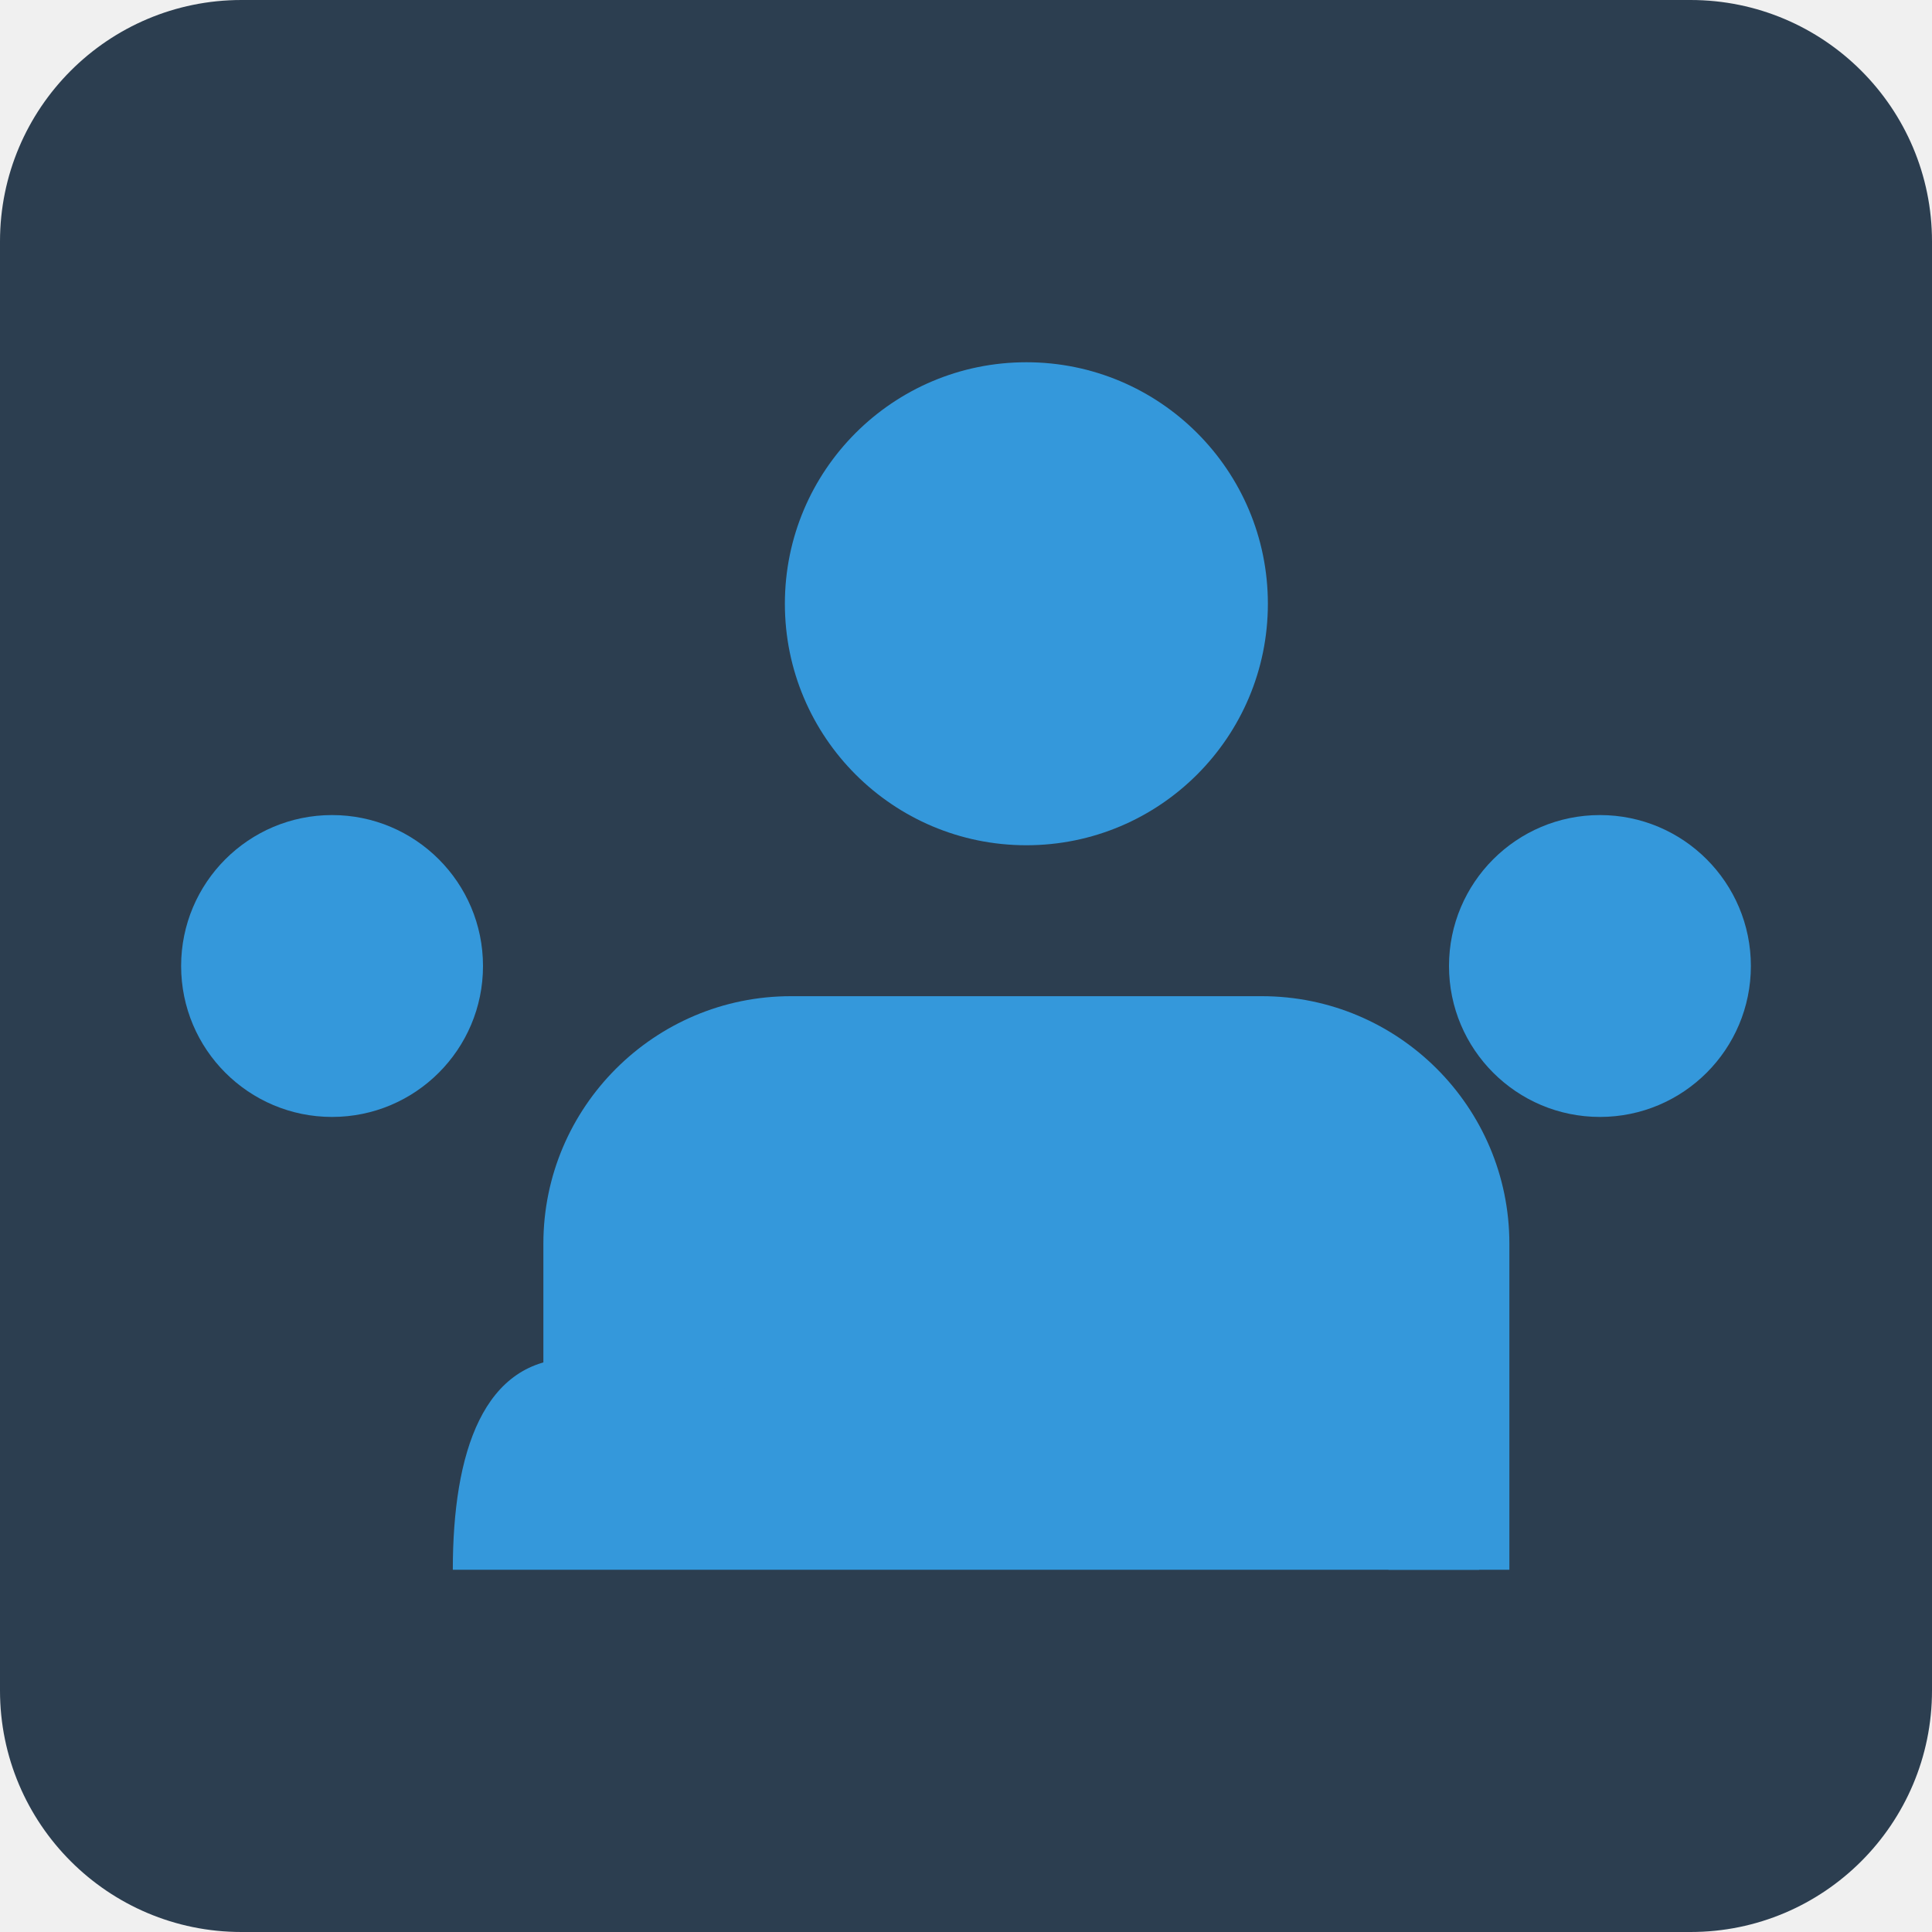
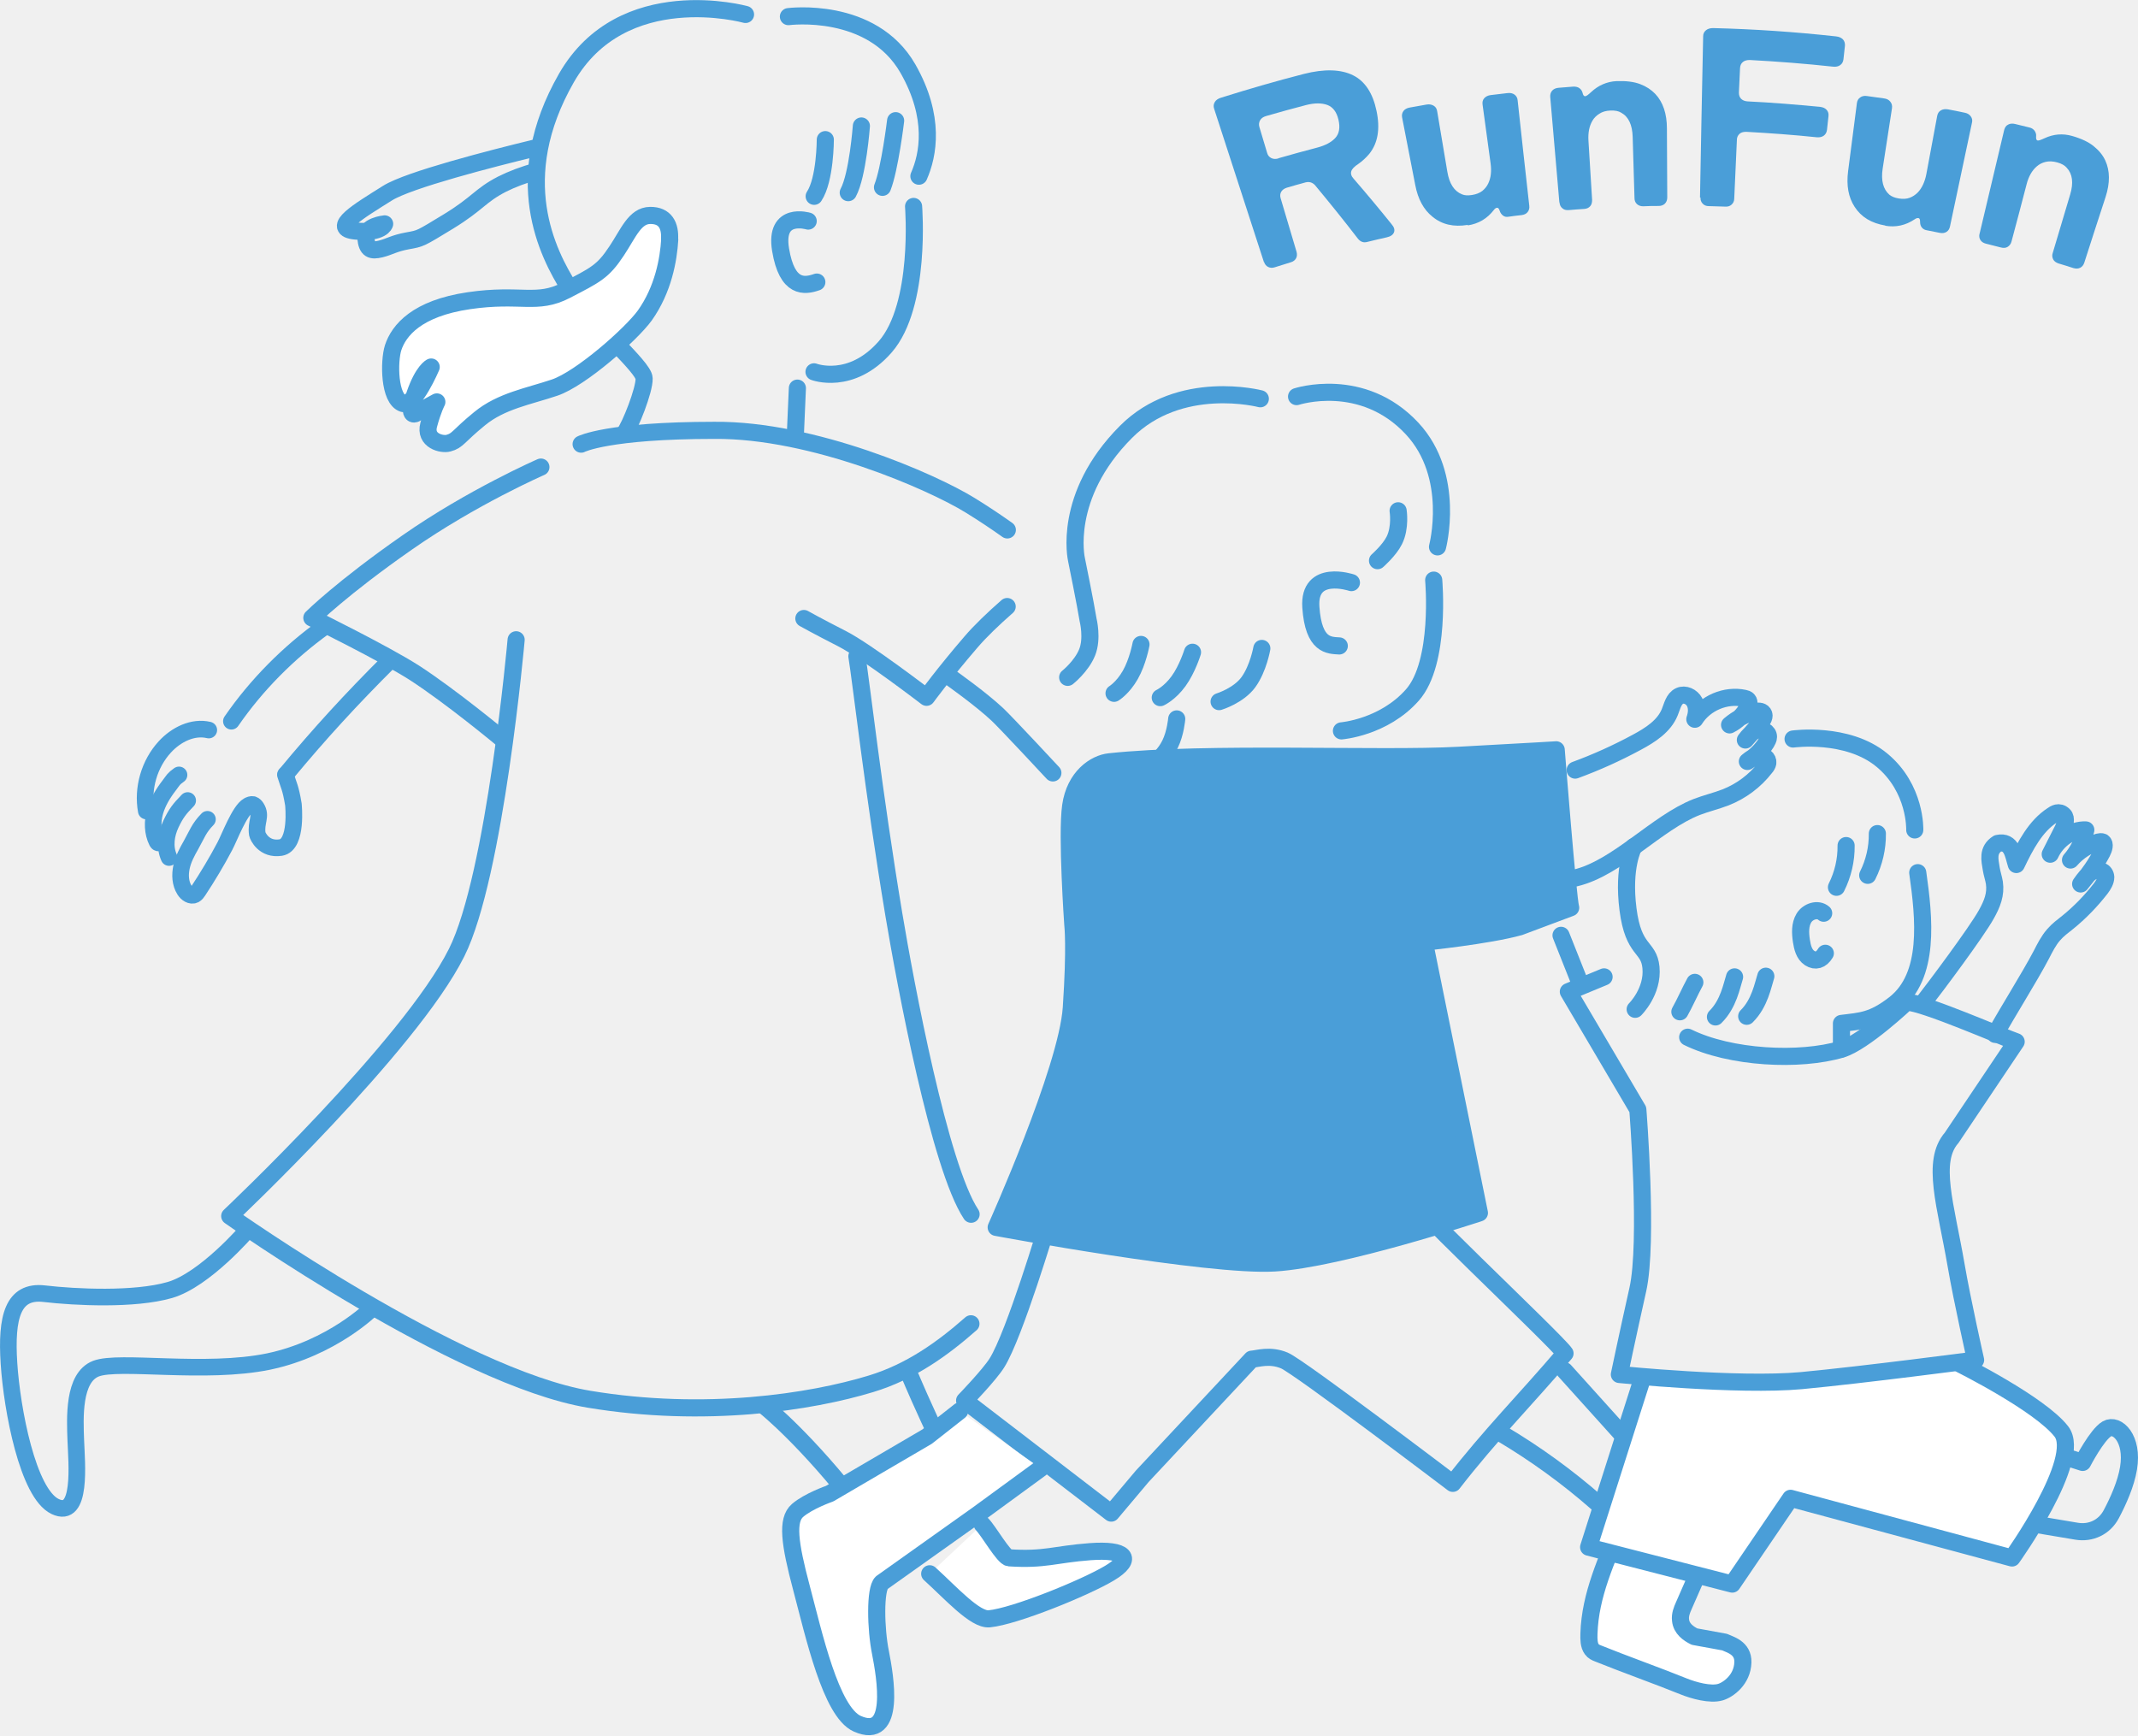
- <svg xmlns="http://www.w3.org/2000/svg" width="64" height="64" viewBox="0 0 64 64" fill="none">
-   <rect width="64" height="64" rx="8" fill="#2c3e50" />
-   <path d="M42 20C42 24.418 38.418 28 34 28C29.582 28 26 24.418 26 20C26 15.582 29.582 12 34 12C38.418 12 42 15.582 42 20Z" fill="#3498db" />
-   <path d="M18 52V41.2C18 36.677 21.677 33 26.2 33H41.8C46.323 33 50 36.677 50 41.2V52H18Z" fill="#3498db" />
-   <path d="M16 32C16 34.761 13.761 37 11 37C8.239 37 6 34.761 6 32C6 29.239 8.239 27 11 27C13.761 27 16 29.239 16 32Z" fill="#3498db" />
-   <path d="M24 46L18 52H15C15 48.134 16 45 19 45C21.5 45 24 46 24 46Z" fill="#3498db" />
-   <path d="M58 32C58 34.761 55.761 37 53 37C50.239 37 48 34.761 48 32C48 29.239 50.239 27 53 27C55.761 27 58 29.239 58 32Z" fill="#3498db" />
-   <path d="M40 46L46 52H49C49 48.134 48 45 45 45C42.5 45 40 46 40 46Z" fill="#3498db" />
+ <svg xmlns="http://www.w3.org/2000/svg" id="_イヤー_2" viewBox="0 0 128.62 104.4">
+   <defs>
+     <style>.cls-1,.cls-2,.cls-3,.cls-4{stroke:#4a9ed8;stroke-linecap:round;stroke-linejoin:round;}.cls-1,.cls-4{fill:none;}.cls-2,.cls-5{fill:#4a9ed8;}.cls-2,.cls-3,.cls-4{stroke-width:1.03px;}.cls-3{fill:#fff;}</style>
+   </defs>
+   <g id="_イヤー_2-2">
+     <g>
+       <g>
+         <path class="cls-5" d="M76.04,15.78c-1-3.08-2-6.16-3-9.24-.05-.15-.03-.28,.04-.4,.07-.12,.2-.21,.37-.26,1.65-.52,3.31-1,4.98-1.43,1.25-.32,2.25-.28,2.97,.08,.72,.36,1.19,1.08,1.41,2.14,.23,1.08,.08,1.94-.43,2.58-.2,.24-.42,.44-.66,.61-.25,.16-.39,.31-.43,.45-.04,.14,0,.29,.15,.45,.78,.9,1.53,1.8,2.27,2.72,.16,.18,.21,.35,.15,.5-.06,.15-.21,.25-.44,.3-.4,.09-.79,.18-1.19,.28-.2,.05-.38-.01-.53-.19-.84-1.09-1.7-2.16-2.59-3.23-.16-.17-.35-.22-.56-.17-.38,.1-.75,.21-1.13,.32-.16,.05-.27,.13-.34,.24-.07,.12-.08,.25-.04,.39l.96,3.23c.04,.15,.03,.28-.03,.39-.06,.11-.17,.2-.32,.24-.32,.1-.64,.2-.96,.3-.15,.05-.28,.04-.4-.02-.12-.06-.2-.16-.25-.31Zm.87-6.26c.78-.22,1.55-.44,2.33-.64,.49-.13,.85-.32,1.09-.58,.24-.26,.3-.63,.19-1.1-.11-.47-.34-.77-.68-.89-.34-.12-.76-.12-1.27,.01-.8,.21-1.61,.43-2.4,.66-.17,.05-.29,.13-.36,.25-.07,.12-.09,.25-.05,.4l.47,1.57c.04,.15,.13,.25,.25,.31,.12,.06,.27,.07,.43,.02Z" />
+         <path class="cls-5" d="M88.3,13.53c-.85,.14-1.55-.02-2.12-.49-.53-.42-.88-1.06-1.04-1.91l-.79-4.06c-.03-.15,0-.28,.08-.39,.08-.11,.21-.18,.38-.21,.34-.06,.67-.12,1.01-.18,.17-.03,.31,0,.43,.07,.12,.07,.19,.19,.21,.34,.2,1.21,.41,2.42,.61,3.63,.12,.72,.41,1.17,.88,1.36,.16,.07,.36,.08,.61,.04,.25-.04,.45-.12,.61-.24,.16-.13,.28-.28,.36-.45,.16-.33,.21-.74,.14-1.23l-.48-3.52c-.02-.15,.01-.28,.1-.38,.09-.1,.22-.17,.39-.19,.34-.04,.68-.08,1.01-.12,.17-.02,.31,.01,.42,.09,.11,.08,.18,.2,.19,.35,.23,2.11,.46,4.22,.7,6.34,.02,.15-.02,.28-.1,.38-.08,.1-.2,.16-.36,.18-.27,.03-.54,.06-.8,.1-.12,.02-.23,0-.32-.07-.09-.07-.16-.16-.2-.29-.04-.13-.1-.19-.16-.18-.06,0-.13,.05-.19,.13-.4,.52-.92,.83-1.57,.93Z" />
+         <path class="cls-5" d="M93.81,12.18c-.18-2.12-.37-4.23-.55-6.35-.01-.15,.03-.28,.12-.38,.09-.1,.23-.16,.4-.17,.29-.02,.59-.05,.88-.07,.14,0,.25,.02,.35,.09,.1,.07,.17,.17,.2,.3,.03,.13,.08,.19,.15,.19,.07,0,.19-.09,.36-.25,.44-.41,.95-.63,1.53-.66,.58-.02,1.05,.04,1.42,.18,.37,.14,.67,.34,.91,.59,.47,.5,.7,1.2,.7,2.08l.02,4.15c0,.15-.05,.28-.14,.37-.09,.09-.22,.14-.37,.14-.31,0-.62,0-.93,.02-.16,0-.28-.04-.38-.13-.1-.09-.15-.21-.15-.36-.04-1.23-.07-2.45-.11-3.68-.02-.73-.25-1.22-.69-1.46-.16-.1-.37-.14-.64-.13-.27,.01-.49,.07-.67,.19-.18,.11-.32,.25-.42,.42-.19,.32-.27,.72-.24,1.21,.07,1.19,.15,2.38,.22,3.56,0,.15-.03,.28-.12,.38-.09,.1-.21,.15-.36,.16-.31,.02-.62,.04-.93,.07-.16,.01-.28-.02-.38-.11-.1-.08-.16-.2-.17-.35Z" />
+         <path class="cls-5" d="M102.27,11.89c.06-3.24,.12-6.47,.19-9.71,0-.15,.06-.27,.17-.36,.11-.09,.25-.13,.43-.13,2.47,.06,4.94,.23,7.4,.5,.18,.02,.31,.08,.41,.18,.09,.1,.13,.23,.12,.38l-.09,.82c-.02,.15-.08,.27-.2,.35-.11,.08-.26,.11-.43,.09-1.66-.18-3.33-.31-5-.4-.17,0-.31,.03-.42,.12-.11,.09-.16,.21-.17,.36l-.07,1.48c0,.15,.04,.28,.13,.37,.1,.1,.23,.15,.4,.16,1.45,.07,2.91,.19,4.36,.33,.17,.02,.3,.08,.39,.18,.09,.1,.13,.23,.11,.38l-.09,.82c-.02,.15-.08,.27-.19,.35-.11,.08-.24,.11-.41,.1-1.42-.15-2.84-.25-4.26-.33-.16,0-.3,.03-.4,.12-.1,.09-.16,.21-.16,.36-.05,1.18-.11,2.36-.16,3.54,0,.15-.06,.27-.16,.36-.1,.09-.22,.13-.38,.12-.33-.01-.66-.02-.99-.03-.16,0-.28-.05-.37-.15-.09-.09-.14-.22-.13-.37Z" />
+         <path class="cls-5" d="M113.43,13.57c-.85-.14-1.46-.51-1.86-1.13-.37-.57-.5-1.28-.39-2.14l.53-4.1c.02-.15,.09-.27,.2-.34,.11-.08,.25-.11,.42-.08,.34,.05,.68,.09,1.01,.14,.17,.02,.3,.09,.38,.2,.09,.11,.12,.23,.1,.39l-.56,3.63c-.11,.72,.03,1.24,.4,1.57,.13,.11,.32,.19,.57,.23,.25,.04,.46,.03,.65-.04,.19-.07,.35-.18,.49-.32,.25-.26,.43-.64,.52-1.12,.22-1.16,.43-2.33,.65-3.49,.03-.15,.1-.26,.22-.33,.12-.07,.26-.09,.43-.06,.34,.06,.67,.13,1,.2,.17,.03,.29,.11,.37,.22,.08,.11,.11,.24,.07,.39l-1.32,6.23c-.03,.15-.1,.26-.21,.33-.11,.07-.24,.09-.4,.06-.27-.05-.53-.11-.8-.16-.12-.02-.22-.08-.29-.17-.07-.09-.1-.2-.1-.34,0-.14-.03-.21-.1-.22-.06-.01-.14,.01-.22,.07-.55,.37-1.14,.5-1.78,.39Z" />
+         <path class="cls-5" d="M119.1,14.02c.49-2.07,.98-4.14,1.47-6.2,.04-.15,.11-.26,.23-.32,.12-.07,.27-.08,.43-.04,.29,.07,.58,.14,.86,.21,.13,.03,.24,.1,.31,.2,.07,.1,.11,.22,.09,.35-.01,.13,.02,.21,.08,.23,.07,.02,.2-.03,.42-.13,.55-.26,1.11-.3,1.67-.14,.56,.16,1,.37,1.3,.62,.31,.25,.54,.53,.69,.85,.29,.63,.29,1.36,.02,2.2-.43,1.32-.86,2.63-1.28,3.95-.05,.15-.13,.25-.25,.31-.12,.06-.25,.06-.4,.02-.3-.1-.6-.19-.9-.28-.15-.05-.26-.13-.32-.24-.06-.12-.08-.25-.03-.39,.35-1.17,.7-2.35,1.05-3.52,.21-.7,.14-1.24-.21-1.61-.12-.14-.31-.25-.57-.32-.26-.07-.49-.08-.7-.03-.21,.05-.38,.14-.53,.27-.28,.24-.49,.6-.61,1.07-.3,1.15-.6,2.3-.91,3.45-.04,.15-.12,.25-.23,.32-.11,.07-.25,.08-.4,.04-.3-.08-.61-.15-.91-.23-.15-.04-.26-.11-.33-.22-.07-.11-.09-.24-.05-.39Z" />
+       </g>
+       <path class="cls-4" d="M48.62,13.3s-2.05-.62-1.66,1.73c.39,2.35,1.44,2.2,2.18,1.94" />
+       <path class="cls-4" d="M54.96,12.42s.48,5.95-1.71,8.45c-2.06,2.35-4.28,1.5-4.28,1.5" />
+       <path class="cls-4" d="M60.59,36.49c-.81,.71-1.62,1.48-2.19,2.15-1.61,1.87-2.66,3.31-2.66,3.31,0,0-3.62-2.78-5.09-3.53-1.51-.77-2.29-1.21-2.29-1.21" />
+       <path class="cls-4" d="M34.96,26.72s1.58-.83,8.02-.83c5.94-.05,13.1,3.1,15.37,4.5,.83,.51,1.59,1.02,2.25,1.49" />
+       <path class="cls-4" d="M32.54,28.1s-4.13,1.8-8.05,4.54c-3.93,2.74-5.73,4.53-5.73,4.53,0,0,4.4,2.17,6.16,3.3,2.21,1.43,5.22,3.93,5.22,3.93" />
+       <path class="cls-4" d="M51.55,39.48c.25,1.49,.99,8.14,2.22,15.52,.7,4.2,2.76,15.21,4.65,18.05" />
+       <path class="cls-4" d="M31.05,38.49s-1.26,14.18-3.58,18.82c-2.8,5.61-13.65,15.85-13.65,15.85,0,0,13.74,9.71,21.62,11.02,6.98,1.16,13.36,.17,16.96-.93,2.38-.72,4.32-2.12,6.01-3.61" />
+       <path class="cls-4" d="M51.75,90.81c-3.22-4.19-5.7-6.17-5.7-6.17" />
+       <path class="cls-3" d="M59.09,91.71c.4,.41,1.29,1.99,1.62,2.01,2.16,.14,2.73-.21,4.87-.37s2.64,.41,1.17,1.29-5.69,2.6-7.24,2.75c-.85,.08-2.31-1.56-3.58-2.71" />
+       <path class="cls-4" d="M54.79,82.87s.77,1.85,1.88,4.13" />
+       <path class="cls-4" d="M44.85,.87s-7.41-2.06-10.78,3.83c-3.45,6.04-1.14,10.53,.2,12.66,1.36,2.16,4.47,4.7,4.48,5.41,.02,.71-.85,2.88-1.17,3.28" />
+       <path class="cls-4" d="M49.65,8.4s0,2.4-.67,3.41" />
+       <path class="cls-4" d="M51.82,7.58s-.22,2.96-.79,4.01" />
+       <path class="cls-4" d="M53.88,7.26s-.35,2.9-.79,4.01" />
+       <path class="cls-4" d="M47.43,1s5.02-.66,7.19,3.13c1.67,2.93,1.22,5.2,.66,6.47" />
+       <path class="cls-3" d="M40.29,14.41c-.07,1.2-.39,3.01-1.5,4.57-.81,1.12-3.85,3.81-5.43,4.34-1.57,.53-3.21,.8-4.51,1.87-1.3,1.06-1.3,1.32-1.87,1.47-.39,.11-1.45-.14-1.19-1.1s.49-1.38,.49-1.38l-1.3,.71s-.51,.25-.02-1.17c.49-1.42,.98-1.64,.98-1.64,0,0-1.02,2.4-1.68,2.2-.86-.26-.87-2.54-.61-3.36,.34-1.04,1.42-2.37,4.56-2.83s4.08,.29,5.85-.63,2.21-1.11,3.04-2.37c.7-1.05,1.09-2.12,2.01-2.13s1.22,.62,1.17,1.44Z" />
+       <path class="cls-4" d="M32.17,8.91c-2.56,.62-7.59,1.91-8.86,2.71-1.7,1.07-3.51,2.13-1.91,2.28s1.74-.43,1.74-.43c0,0-1.19,.11-1.13,.84s.34,.8,.88,.67,.8-.34,1.62-.49,.73-.11,2.49-1.18c1.76-1.08,1.88-1.55,3.2-2.23,.55-.28,1.38-.6,2.06-.77" />
+       <path class="cls-4" d="M57.2,40.77s1.8,1.27,2.81,2.22c.55,.52,3.33,3.51,3.33,3.51" />
+       <line class="cls-4" x1="47.97" y1="23.35" x2="47.85" y2="26.1" />
+       <path class="cls-1" d="M19.52,37.71c-2.16,1.55-4.09,3.49-5.6,5.68" />
+       <path class="cls-1" d="M23.4,39.8c-2.24,2.23-4.18,4.34-6.2,6.78" />
+       <path class="cls-4" d="M120.9,86.58l4.39,1.4s.86-1.67,1.46-2.02,1.6,.57,1.3,2.37c-.15,.93-.62,1.98-1.04,2.77s-1.24,1.16-2.08,1.02l-6.43-1.08" />
+       <path class="cls-3" d="M102.79,93.19l-1.49,3.4c-.12,.27-.24,.56-.2,.88,.05,.52,.48,.81,.84,.99l1.81,.33c.3,.15,1.13,.33,1.1,1.22-.03,1.04-.88,1.65-1.35,1.79-.61,.18-1.61-.1-2.23-.35-1.48-.6-3.66-1.38-5.14-1.98-.13-.05-.27-.11-.37-.25-.18-.24-.18-.61-.17-.94,.07-2.33,1.05-4.39,2.04-6.84" />
+       <path class="cls-3" d="M117.95,82.08s4.77,2.38,6.06,4.04-2.97,7.61-2.97,7.61l-13.32-3.59-3.51,5.16-8.64-2.22,3.18-9.98" />
+       <path class="cls-4" d="M115.37,52.5c.39,2.75,.76,6.22-1.4,7.9-1.32,1.02-1.99,1.02-3.19,1.17v1.54" />
+       <path class="cls-4" d="M109.71,54.94c-.35-.31-.95-.11-1.19,.29s-.22,.9-.15,1.37c.06,.39,.16,.82,.5,1.04s.69,.13,.94-.29" />
+       <path class="cls-4" d="M111.06,50.87c.01,.87-.19,1.73-.58,2.51" />
+       <path class="cls-4" d="M112.94,50.15c.01,.87-.19,1.73-.58,2.51" />
+       <path class="cls-4" d="M101.96,59.1c-.26,.47-.63,1.3-.9,1.77" />
+       <path class="cls-4" d="M104.35,58.77c-.17,.52-.36,1.63-1.15,2.41" />
+       <path class="cls-4" d="M106.23,58.73c-.17,.52-.36,1.63-1.15,2.41" />
+       <path class="cls-4" d="M86.25,34.9s.45,4.95-1.28,6.91-4.27,2.16-4.27,2.16" />
+       <path class="cls-4" d="M78,23.86s3.95-1.3,6.95,1.92c2.66,2.86,1.53,7.12,1.53,7.12" />
+       <path class="cls-4" d="M84.11,30.73s.16,1-.23,1.78c-.29,.59-1.01,1.22-1.01,1.22" />
+       <path class="cls-4" d="M81.3,35.05s-2.6-.87-2.44,1.48,1.12,2.29,1.71,2.33" />
+       <path class="cls-4" d="M75.82,23.99s-4.84-1.27-8.09,2c-3.85,3.87-2.97,7.67-2.97,7.67,0,0,.55,2.7,.7,3.64,0,0,.28,1.11-.06,1.95-.34,.84-1.17,1.5-1.17,1.5" />
+       <path class="cls-4" d="M68.64,38.77s-.19,1.04-.64,1.83c-.45,.79-.98,1.11-.98,1.11" />
+       <path class="cls-4" d="M71.74,39.24s-.31,1.01-.84,1.74c-.53,.73-1.1,.99-1.1,.99" />
+       <path class="cls-4" d="M70.79,43.25s-.07,.85-.4,1.52-.78,.98-.78,.98" />
+       <path class="cls-4" d="M75.91,39.01s-.21,1.2-.8,2.02-1.77,1.18-1.77,1.18" />
+       <path class="cls-4" d="M94.76,46.33c1.28-.47,2.52-1.03,3.72-1.68,.8-.43,1.63-.96,1.97-1.8,.15-.36,.23-.81,.59-.98,.32-.15,.73,.04,.9,.36s.14,.7,.02,1.04c.61-.97,1.85-1.5,2.97-1.26,.09,.02,.18,.04,.23,.11,.1,.12,.05,.3-.03,.44-.24,.45-.62,.82-1.08,1.05,.44-.37,.95-.64,1.5-.79,.18-.05,.42-.07,.53,.09,.12,.18-.03,.41-.17,.57l-.91,1.04c.19-.25,.4-.51,.7-.6s.7,.1,.69,.42c0,.12-.07,.23-.13,.34-.29,.46-.68,.84-1.14,1.13,.21-.17,.43-.34,.7-.37s.57,.19,.53,.46c-.02,.11-.08,.2-.15,.28-.62,.8-1.45,1.42-2.39,1.79-.57,.22-1.17,.36-1.74,.58-2.42,.95-4.77,3.67-7.3,4.27" />
+       <path class="cls-4" d="M107.87,44.46s3.25-.45,5.33,1.26,1.99,4.21,1.99,4.21" />
+       <path class="cls-4" d="M98.29,50.93s-.68,1.2-.35,3.78,1.25,2.18,1.38,3.49c.14,1.45-.95,2.52-.95,2.52" />
+       <line class="cls-4" x1="95.03" y1="59.09" x2="93.91" y2="56.27" />
+       <path class="cls-2" d="M64.54,55.63s.16,1.29-.09,5c-.25,3.72-4.52,13.21-4.52,13.21,0,0,12.79,2.38,16.75,2.14,3.96-.24,12.32-3.01,12.32-3.01l-3.31-16.29s3.83-.39,5.73-.92l3.07-1.15c-.17-.59-.87-9.5-.87-9.5,0,0-1.08,.07-5.87,.33-4.79,.26-15.11-.24-21,.39-.88,.09-2.09,.9-2.34,2.66-.25,1.76,.13,7.14,.13,7.14Z" />
+       <path class="cls-4" d="M85.35,72.35c-2.24-1.57,8.32,8.32,8.8,9.07-2.39,2.81-4.49,4.9-6.75,7.82,0,0-9.25-7.02-10.13-7.39s-1.62-.1-1.97-.08l-6.58,7.04-1.87,2.22-8.82-6.77s1.48-1.53,1.94-2.26c1.07-1.7,3.08-8.45,3.08-8.45" />
+       <path class="cls-4" d="M94.13,82.47c.79,.89,2.67,2.95,3.46,3.84" />
+       <path class="cls-4" d="M90.32,86.24c2.04,1.21,3.97,2.61,5.75,4.17" />
+       <path class="cls-3" d="M57.73,84.89l-1.96,1.54-5.86,3.43s-1.27,.44-1.93,1.01-.49,1.94,.24,4.68c.74,2.78,1.76,7.44,3.35,8.15,2.36,1.05,1.68-2.84,1.4-4.27-.29-1.43-.34-3.82,.07-4.21l5.78-4.11,3.79-2.77" />
+       <path class="cls-4" d="M96.5,58.77l-2.15,.89,4.18,7.09s.64,7.97,0,10.83c-.64,2.86-1.11,5.11-1.11,5.11,0,0,7.14,.72,10.95,.37,3.81-.36,10.48-1.24,10.48-1.24,0,0-.8-3.54-1.17-5.69-.63-3.65-1.52-6.25-.27-7.68l3.88-5.78c-.75-.25-5.61-2.38-6.59-2.38,0,0-2.57,2.43-3.91,2.83-2.52,.75-6.7,.54-9.26-.72" />
+       <path class="cls-4" d="M115.67,60.36c.75-.96,3.22-4.26,3.82-5.34,.36-.64,.59-1.22,.49-1.91-.04-.26-.15-.58-.19-.85-.08-.51-.25-1.12,.39-1.52,.86-.19,.94,.71,1.12,1.27,.55-1.15,1.16-2.31,2.16-2.96,.13-.09,.4-.29,.69-.01,.19,.18,.08,.6-.06,.87l-.75,1.48c.41-.89,1.31-1.5,2.14-1.46-.15,.66-.48,1.3-.92,1.81,.46-.53,1.06-.91,1.67-1.08,.09-.02,.19-.04,.27,0,.16,.11,.07,.41-.04,.62-.36,.68-.8,1.32-1.29,1.9,.22-.31,.45-.64,.77-.78s.72,0,.74,.37c0,.24-.15,.48-.3,.68-.59,.76-1.26,1.45-1.99,2.04-.29,.23-.59,.45-.84,.74-.31,.35-.53,.79-.75,1.22-.71,1.35-2.04,3.45-2.77,4.78" />
+       <path class="cls-1" d="M12.56,43.92c-.96-.23-1.97,.28-2.64,1.01-.94,1.02-1.37,2.5-1.12,3.86" />
+       <path class="cls-1" d="M10.77,46.62c-.34,.24-.34,.3-.59,.63-.37,.48-.7,1.02-.86,1.6s-.15,1.24,.12,1.78c.02,.03,.04,.07,.07,.08s.08-.03,.06-.06" />
+       <path class="cls-1" d="M11.29,48.16c-.49,.5-.7,.77-1,1.4s-.41,1.39-.12,2.03" />
+       <path class="cls-1" d="M12.48,49.29c-.52,.53-.63,.91-.99,1.55-.24,.42-.47,.85-.57,1.32s-.08,.98,.18,1.39c.13,.21,.39,.39,.61,.28,.09-.05,.16-.14,.21-.22,.58-.88,1.12-1.78,1.61-2.71,.28-.53,.88-2.14,1.4-2.43,.09-.05,.19-.09,.29-.07,.09,.03,.16,.11,.21,.19,.33,.52-.06,.86,.05,1.59,.02,.11,.39,.97,1.41,.81s.76-2.6,.76-2.6c-.17-1.02-.28-1.13-.48-1.78" />
+       <path class="cls-1" d="M22.39,78.71s-2.41,2.4-6.23,3.2c-3.82,.79-9.01-.11-10.39,.43s-1.26,2.97-1.21,4.32,.39,4.76-1.25,3.97-2.59-5.83-2.77-8.61c-.18-2.78,.23-4.41,2.12-4.19s5.43,.39,7.55-.22,4.69-3.62,4.69-3.62" />
+     </g>
+   </g>
</svg>
